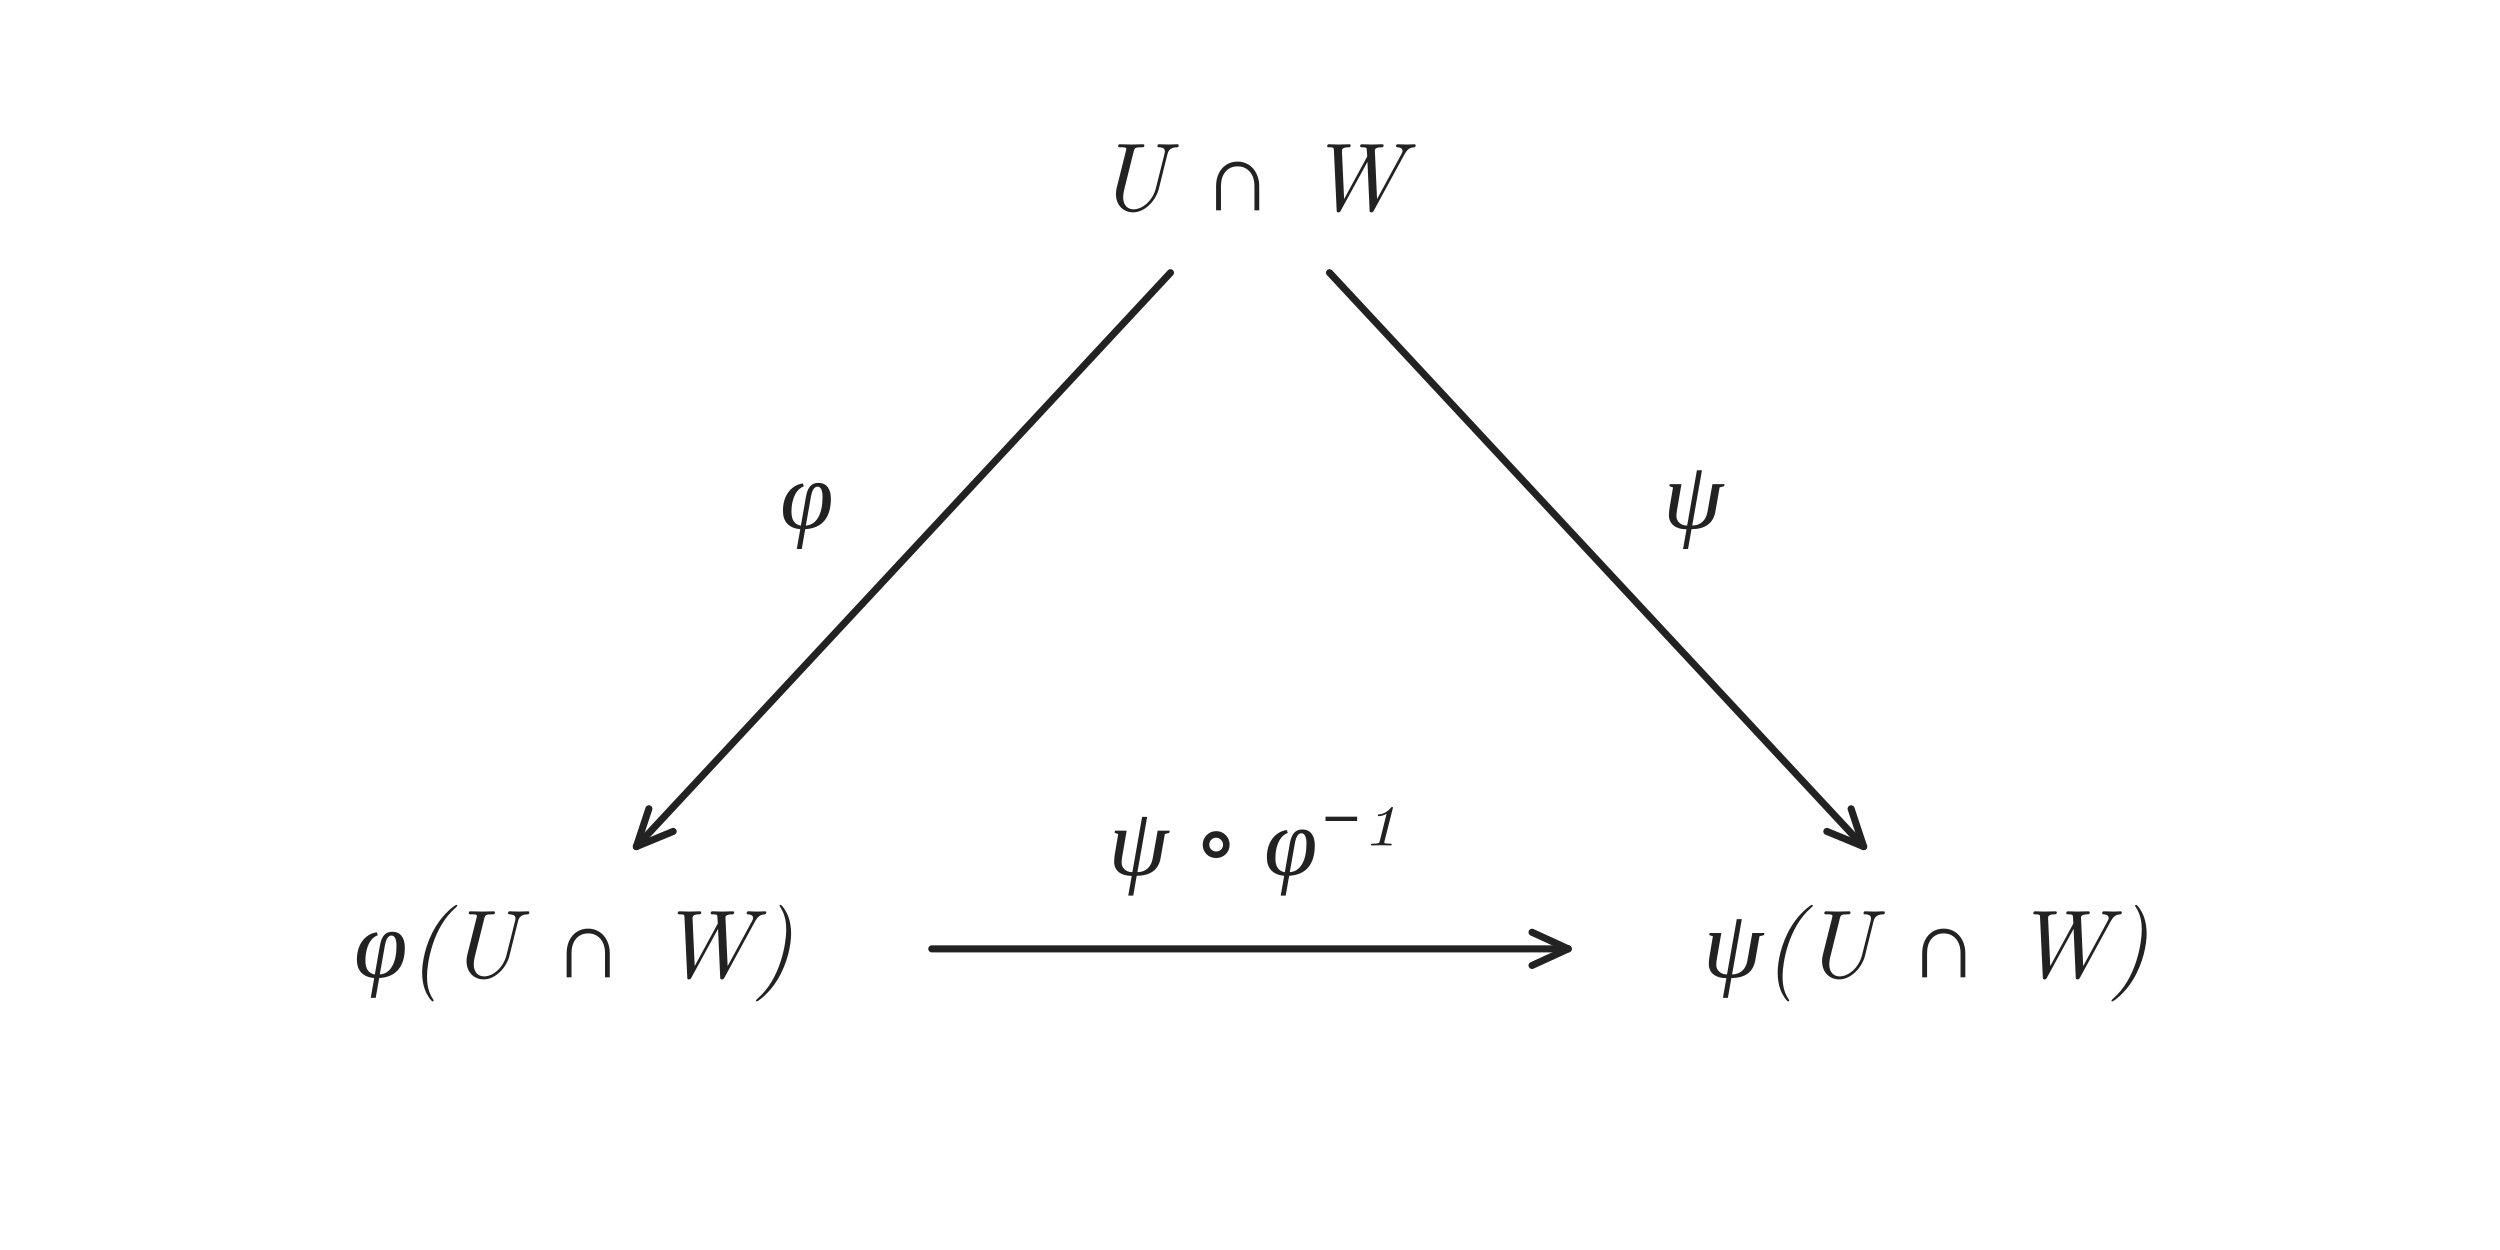
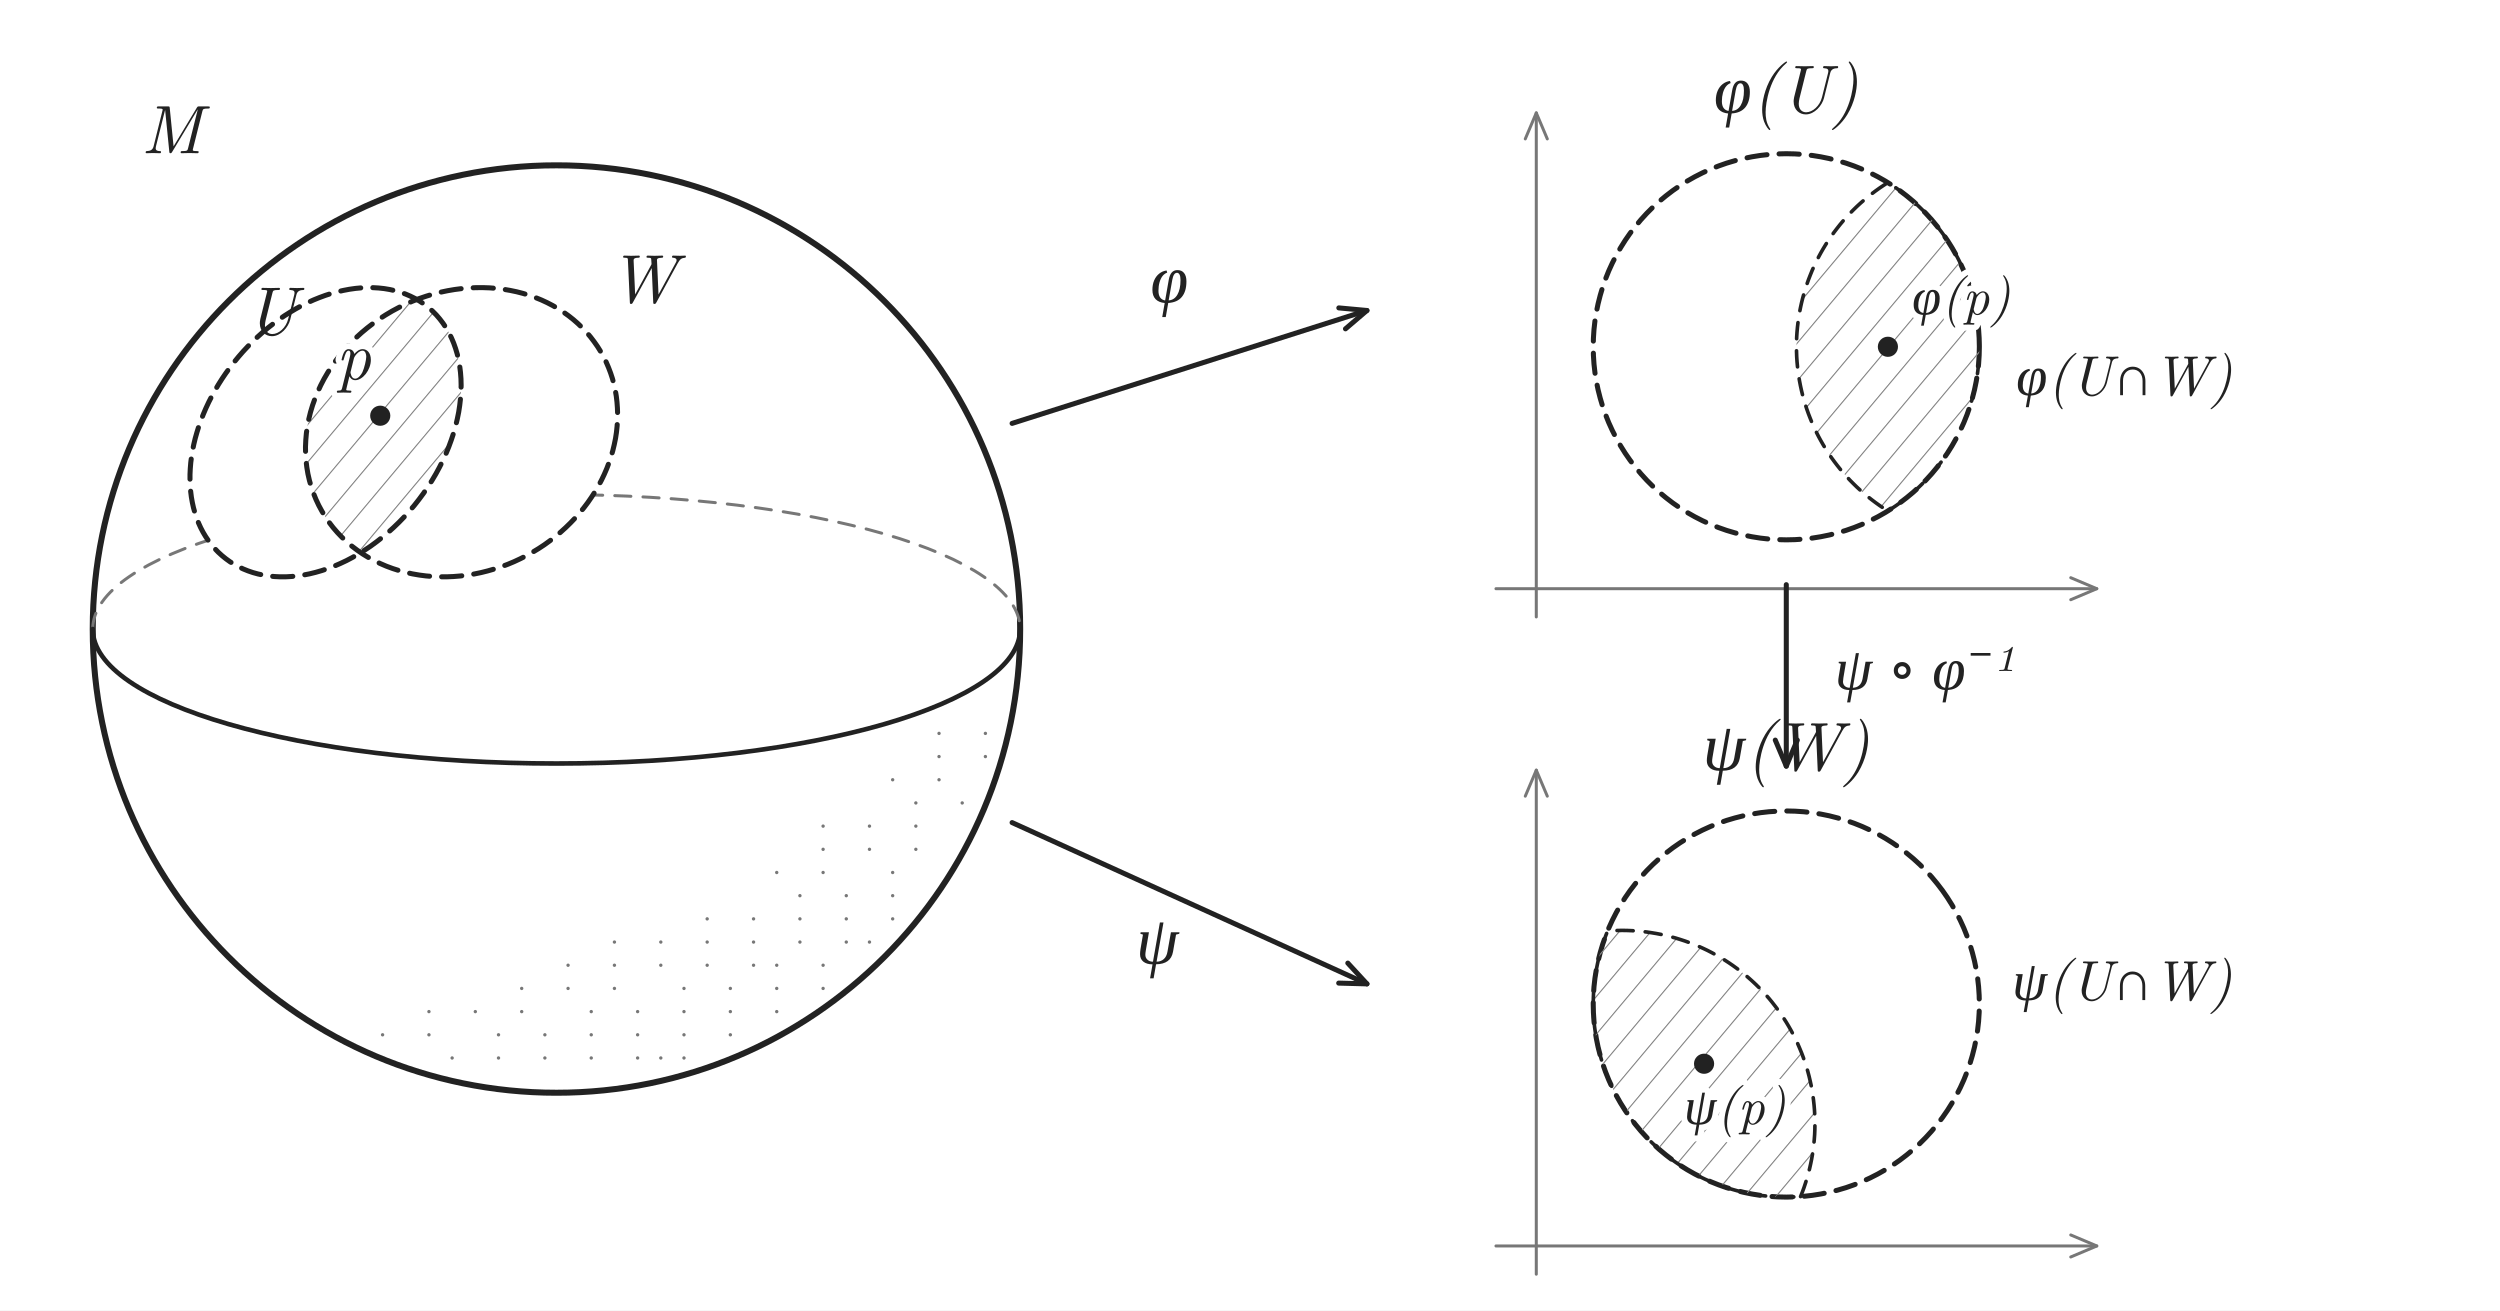
- <svg xmlns="http://www.w3.org/2000/svg" viewBox="0 0 440 220" role="img">
-   <rect width="440" height="220" fill="#fff" />
+ <svg xmlns="http://www.w3.org/2000/svg" viewBox="0 0 620 325" role="img">
+   <rect width="620" height="325" fill="#fff" />
  <g font-family="'Latin Modern Roman','CMU Serif','STIX Two Text','Times New Roman',serif" font-size="17" fill="none" stroke="#222" stroke-width="1.25" stroke-linecap="round" stroke-linejoin="round">
-     <text x="220" y="37" fill="#222" stroke="none" font-style="italic" text-anchor="middle">U ∩ W</text>
-     <text x="101" y="172" fill="#222" stroke="none" font-style="italic" text-anchor="middle">φ(U ∩ W)</text>
-     <text x="339" y="172" fill="#222" stroke="none" font-style="italic" text-anchor="middle">ψ(U ∩ W)</text>
-     <line x1="206" y1="48" x2="112" y2="149" />
-     <path d="M114.2 142.35 L112 149 L118.47 146.33" />
-     <text x="142" y="93" fill="#222" stroke="none" font-style="italic" text-anchor="middle">φ</text>
-     <line x1="234" y1="48" x2="328" y2="149" />
-     <path d="M321.53 146.33 L328 149 L325.8 142.35" />
-     <text x="298" y="93" fill="#222" stroke="none" font-style="italic" text-anchor="middle">ψ</text>
-     <line x1="164" y1="167" x2="276" y2="167" />
-     <path d="M269.64 169.92 L276 167 L269.64 164.08" />
-     <text x="220" y="154" fill="#222" stroke="none" font-style="italic" text-anchor="middle">ψ ∘ φ⁻¹</text>
+     <defs>
+       <pattern id="h" patternUnits="userSpaceOnUse" width="6" height="6" patternTransform="rotate(40)">
+         <path d="M0 0V6" stroke="#888" stroke-width=".55" />
+       </pattern>
+       <pattern id="h2" patternUnits="userSpaceOnUse" width="6" height="6" patternTransform="rotate(-40)">
+         <path d="M0 0V6" stroke="#888" stroke-width=".55" />
+       </pattern>
+     </defs>
+     <circle cx="138" cy="156" r="115" stroke-width="1.5" />
+     <circle cx="232.88" cy="181.88" r="0.42" fill="#777" stroke="none" />
+     <circle cx="244.38" cy="181.88" r="0.42" fill="#777" stroke="none" />
+     <circle cx="232.88" cy="187.63" r="0.42" fill="#777" stroke="none" />
+     <circle cx="244.38" cy="187.63" r="0.42" fill="#777" stroke="none" />
+     <circle cx="221.38" cy="193.38" r="0.42" fill="#777" stroke="none" />
+     <circle cx="232.88" cy="193.38" r="0.42" fill="#777" stroke="none" />
+     <circle cx="227.13" cy="199.13" r="0.42" fill="#777" stroke="none" />
+     <circle cx="238.63" cy="199.13" r="0.42" fill="#777" stroke="none" />
+     <circle cx="204.13" cy="204.88" r="0.42" fill="#777" stroke="none" />
+     <circle cx="215.63" cy="204.88" r="0.42" fill="#777" stroke="none" />
+     <circle cx="227.13" cy="204.88" r="0.42" fill="#777" stroke="none" />
+     <circle cx="204.13" cy="210.63" r="0.42" fill="#777" stroke="none" />
+     <circle cx="215.63" cy="210.63" r="0.42" fill="#777" stroke="none" />
+     <circle cx="227.13" cy="210.63" r="0.42" fill="#777" stroke="none" />
+     <circle cx="192.63" cy="216.38" r="0.42" fill="#777" stroke="none" />
+     <circle cx="204.13" cy="216.38" r="0.42" fill="#777" stroke="none" />
+     <circle cx="221.38" cy="216.38" r="0.42" fill="#777" stroke="none" />
+     <circle cx="198.38" cy="222.13" r="0.42" fill="#777" stroke="none" />
+     <circle cx="209.88" cy="222.13" r="0.42" fill="#777" stroke="none" />
+     <circle cx="221.38" cy="222.13" r="0.42" fill="#777" stroke="none" />
+     <circle cx="175.38" cy="227.88" r="0.42" fill="#777" stroke="none" />
+     <circle cx="186.88" cy="227.88" r="0.42" fill="#777" stroke="none" />
+     <circle cx="198.38" cy="227.88" r="0.42" fill="#777" stroke="none" />
+     <circle cx="209.88" cy="227.88" r="0.42" fill="#777" stroke="none" />
+     <circle cx="221.38" cy="227.88" r="0.42" fill="#777" stroke="none" />
+     <circle cx="152.38" cy="233.63" r="0.42" fill="#777" stroke="none" />
+     <circle cx="163.88" cy="233.63" r="0.42" fill="#777" stroke="none" />
+     <circle cx="175.38" cy="233.63" r="0.42" fill="#777" stroke="none" />
+     <circle cx="186.88" cy="233.63" r="0.42" fill="#777" stroke="none" />
+     <circle cx="198.38" cy="233.63" r="0.42" fill="#777" stroke="none" />
+     <circle cx="209.88" cy="233.63" r="0.42" fill="#777" stroke="none" />
+     <circle cx="215.63" cy="233.63" r="0.42" fill="#777" stroke="none" />
+     <circle cx="140.88" cy="239.38" r="0.42" fill="#777" stroke="none" />
+     <circle cx="152.38" cy="239.38" r="0.42" fill="#777" stroke="none" />
+     <circle cx="163.88" cy="239.38" r="0.42" fill="#777" stroke="none" />
+     <circle cx="175.38" cy="239.38" r="0.42" fill="#777" stroke="none" />
+     <circle cx="186.88" cy="239.38" r="0.42" fill="#777" stroke="none" />
+     <circle cx="192.63" cy="239.38" r="0.42" fill="#777" stroke="none" />
+     <circle cx="204.13" cy="239.38" r="0.42" fill="#777" stroke="none" />
+     <circle cx="129.38" cy="245.13" r="0.42" fill="#777" stroke="none" />
+     <circle cx="140.88" cy="245.13" r="0.42" fill="#777" stroke="none" />
+     <circle cx="152.38" cy="245.13" r="0.42" fill="#777" stroke="none" />
+     <circle cx="169.63" cy="245.13" r="0.42" fill="#777" stroke="none" />
+     <circle cx="181.13" cy="245.13" r="0.42" fill="#777" stroke="none" />
+     <circle cx="192.63" cy="245.13" r="0.42" fill="#777" stroke="none" />
+     <circle cx="204.13" cy="245.13" r="0.42" fill="#777" stroke="none" />
+     <circle cx="106.38" cy="250.88" r="0.42" fill="#777" stroke="none" />
+     <circle cx="117.88" cy="250.88" r="0.42" fill="#777" stroke="none" />
+     <circle cx="129.38" cy="250.88" r="0.42" fill="#777" stroke="none" />
+     <circle cx="146.63" cy="250.88" r="0.42" fill="#777" stroke="none" />
+     <circle cx="158.13" cy="250.88" r="0.42" fill="#777" stroke="none" />
+     <circle cx="169.63" cy="250.88" r="0.42" fill="#777" stroke="none" />
+     <circle cx="181.13" cy="250.88" r="0.42" fill="#777" stroke="none" />
+     <circle cx="192.63" cy="250.88" r="0.42" fill="#777" stroke="none" />
+     <circle cx="94.88" cy="256.63" r="0.42" fill="#777" stroke="none" />
+     <circle cx="106.38" cy="256.63" r="0.42" fill="#777" stroke="none" />
+     <circle cx="123.63" cy="256.63" r="0.42" fill="#777" stroke="none" />
+     <circle cx="135.13" cy="256.63" r="0.42" fill="#777" stroke="none" />
+     <circle cx="146.63" cy="256.63" r="0.42" fill="#777" stroke="none" />
+     <circle cx="158.13" cy="256.63" r="0.42" fill="#777" stroke="none" />
+     <circle cx="169.63" cy="256.63" r="0.42" fill="#777" stroke="none" />
+     <circle cx="181.13" cy="256.63" r="0.42" fill="#777" stroke="none" />
+     <circle cx="112.13" cy="262.38" r="0.42" fill="#777" stroke="none" />
+     <circle cx="123.63" cy="262.38" r="0.42" fill="#777" stroke="none" />
+     <circle cx="135.13" cy="262.38" r="0.42" fill="#777" stroke="none" />
+     <circle cx="146.63" cy="262.38" r="0.42" fill="#777" stroke="none" />
+     <circle cx="158.13" cy="262.38" r="0.42" fill="#777" stroke="none" />
+     <circle cx="163.88" cy="262.38" r="0.42" fill="#777" stroke="none" />
+     <circle cx="169.63" cy="262.38" r="0.42" fill="#777" stroke="none" />
+     <path d="M23 156 A115 33.35 0 0 1 253 156" stroke="#777" stroke-width=".75" stroke-dasharray="4 3" />
+     <path d="M23 156 A115 33.35 0 0 0 253 156" stroke-width="1.15" />
+     <path d="M113.4 103.94 L113.75 102.23 L114.01 100.53 L114.2 98.85 L114.32 97.19 L114.36 95.55 L114.32 93.94 L114.2 92.36 L114.01 90.82 L113.75 89.32 L113.41 87.86 L112.99 86.45 L112.51 85.09 L111.95 83.77 L111.33 82.52 L110.64 81.32 L109.88 80.18 L109.06 79.1 L108.19 78.09 L107.25 77.14 L106.26 76.26 L105.21 75.45 L104.12 74.71 L102.97 74.04 L101.78 73.45 L100.56 72.92 L99.29 72.47 L97.99 72.1 L96.65 71.8 L95.28 71.57 L93.89 71.42 L92.48 71.34 L91.04 71.33 L89.59 71.39 L88.13 71.53 L86.65 71.74 L85.17 72.02 L83.68 72.36 L82.19 72.77 L80.7 73.25 L79.21 73.8 L77.73 74.4 L76.26 75.07 L74.8 75.8 L73.36 76.59 L71.94 77.43 L70.53 78.32 L69.15 79.27 L67.79 80.27 L66.46 81.31 L65.16 82.4 L63.89 83.54 L62.65 84.72 L61.45 85.93 L60.28 87.18 L59.16 88.47 L58.08 89.79 L57.04 91.14 L56.04 92.51 L55.09 93.91 L54.19 95.33 L53.34 96.78 L52.53 98.24 L51.78 99.71 L51.08 101.2 L50.44 102.69 L49.85 104.2 L49.31 105.71 L48.84 107.22 L48.41 108.73 L48.05 110.24 L47.75 111.74 L47.5 113.24 L47.31 114.72 L47.19 116.2 L47.12 117.65 L47.12 119.09 L47.17 120.51 L47.29 121.91 L47.46 123.28 L47.7 124.63 L47.99 125.94 L48.35 127.22 L48.76 128.47 L49.23 129.68 L49.76 130.85 L50.35 131.98 L51 133.07 L51.7 134.11 L52.45 135.11 L53.26 136.05 L54.12 136.94 L55.04 137.78 L56 138.56 L57.01 139.29 L58.07 139.96 L59.18 140.56 L60.32 141.1 L61.51 141.58 L62.74 142 L64.01 142.35 L65.32 142.63 L66.65 142.84 L68.02 142.98 L69.42 143.05 L70.84 143.05 L72.29 142.97 L73.75 142.83 L75.24 142.61 L76.74 142.32 L78.25 141.95 L79.78 141.51 L81.31 141 L82.84 140.42 L84.37 139.76 L85.9 139.04 L87.42 138.24 L88.93 137.38 L90.43 136.44 L91.91 135.45 L93.37 134.38 L94.81 133.26 L96.21 132.08 L97.59 130.84 L98.94 129.54 L100.25 128.19 L101.51 126.79 L102.74 125.35 L103.91 123.86 L105.04 122.33 L106.11 120.76 L107.13 119.16 L108.09 117.54 L108.99 115.88 L109.83 114.21 L110.6 112.51 L111.3 110.81 L111.93 109.09 L112.5 107.37 L112.99 105.65 L113.4 103.94 Z" fill="white" stroke="none" />
+     <path d="M152.34 110.24 L152.65 108.73 L152.88 107.22 L153.04 105.71 L153.14 104.2 L153.17 102.69 L153.12 101.2 L153.01 99.71 L152.84 98.24 L152.59 96.78 L152.27 95.33 L151.89 93.91 L151.43 92.51 L150.91 91.14 L150.33 89.79 L149.68 88.47 L148.96 87.18 L148.18 85.93 L147.33 84.72 L146.43 83.54 L145.46 82.4 L144.43 81.31 L143.35 80.27 L142.21 79.27 L141.01 78.32 L139.77 77.43 L138.47 76.59 L137.12 75.8 L135.72 75.07 L134.28 74.4 L132.8 73.8 L131.28 73.25 L129.72 72.77 L128.13 72.36 L126.5 72.02 L124.85 71.74 L123.17 71.53 L121.47 71.39 L119.75 71.33 L118.01 71.34 L116.26 71.42 L114.51 71.57 L112.74 71.8 L110.98 72.1 L109.22 72.47 L107.46 72.92 L105.71 73.45 L103.98 74.04 L102.26 74.71 L100.57 75.45 L98.9 76.26 L97.26 77.14 L95.66 78.09 L94.09 79.1 L92.57 80.18 L91.09 81.32 L89.65 82.52 L88.28 83.77 L86.95 85.09 L85.69 86.45 L84.49 87.86 L83.36 89.32 L82.29 90.82 L81.3 92.36 L80.38 93.94 L79.54 95.55 L78.79 97.19 L78.11 98.85 L77.51 100.53 L77 102.23 L76.58 103.94 L76.24 105.65 L75.99 107.37 L75.84 109.09 L75.76 110.81 L75.78 112.51 L75.89 114.21 L76.09 115.88 L76.37 117.54 L76.74 119.16 L77.2 120.76 L77.74 122.33 L78.36 123.86 L79.06 125.35 L79.84 126.79 L80.69 128.19 L81.62 129.54 L82.62 130.84 L83.69 132.08 L84.82 133.26 L86.02 134.38 L87.27 135.45 L88.58 136.44 L89.94 137.38 L91.35 138.24 L92.8 139.04 L94.3 139.76 L95.83 140.42 L97.4 141 L99 141.51 L100.63 141.95 L102.28 142.32 L103.95 142.61 L105.63 142.83 L107.33 142.97 L109.04 143.05 L110.76 143.05 L112.47 142.98 L114.19 142.84 L115.9 142.63 L117.6 142.35 L119.3 142 L120.98 141.58 L122.64 141.1 L124.28 140.56 L125.9 139.96 L127.5 139.29 L129.06 138.56 L130.6 137.78 L132.1 136.94 L133.57 136.05 L135 135.11 L136.38 134.11 L137.73 133.07 L139.03 131.98 L140.28 130.85 L141.48 129.68 L142.64 128.47 L143.74 127.22 L144.79 125.94 L145.78 124.63 L146.71 123.28 L147.59 121.91 L148.4 120.51 L149.16 119.09 L149.85 117.65 L150.48 116.2 L151.04 114.72 L151.54 113.24 L151.98 111.74 L152.34 110.24 Z" fill="white" stroke="none" />
+     <path d="M89.46 137.06 L90.3 136.52 L91.14 135.97 L91.98 135.4 L92.81 134.8 L93.63 134.19 L94.45 133.55 L95.25 132.9 L96.05 132.22 L96.83 131.53 L97.61 130.82 L98.38 130.09 L99.13 129.35 L99.87 128.58 L100.6 127.81 L101.32 127.01 L102.02 126.2 L102.71 125.38 L103.38 124.54 L104.04 123.69 L104.68 122.83 L105.3 121.95 L105.91 121.07 L106.5 120.17 L107.07 119.26 L107.62 118.34 L108.16 117.42 L108.67 116.48 L109.17 115.54 L109.64 114.59 L110.09 113.64 L110.52 112.68 L110.93 111.71 L111.32 110.75 L111.69 109.78 L112.03 108.8 L112.35 107.83 L112.65 106.86 L112.93 105.88 L113.18 104.91 L113.4 103.94 L113.61 102.97 L113.79 102 L113.94 101.04 L114.07 100.08 L114.18 99.13 L114.26 98.19 L114.32 97.25 L114.35 96.32 L114.36 95.39 L114.34 94.48 L114.3 93.58 L114.23 92.69 L114.14 91.8 L114.03 90.93 L113.89 90.08 L113.73 89.23 L113.54 88.4 L113.33 87.59 L113.1 86.79 L112.84 86 L112.56 85.23 L112.26 84.48 L111.94 83.74 L111.59 83.02 L111.23 82.32 L110.84 81.64 L110.43 80.98 L110 80.34 L109.55 79.72 L109.07 79.11 L108.58 78.53 L108.08 77.97 L107.55 77.43 L107 76.91 L106.44 76.41 L105.86 75.94 L105.26 75.49 L104.65 75.06 L104.02 74.65 L103.38 74.27 L103.38 74.27 L102.41 74.65 L101.44 75.06 L100.49 75.49 L99.54 75.94 L98.6 76.41 L97.68 76.91 L96.76 77.43 L95.85 77.97 L94.96 78.53 L94.07 79.11 L93.2 79.72 L92.35 80.34 L91.51 80.98 L90.68 81.64 L89.87 82.32 L89.08 83.02 L88.31 83.74 L87.55 84.48 L86.81 85.23 L86.09 86 L85.39 86.79 L84.72 87.59 L84.06 88.4 L83.42 89.23 L82.81 90.08 L82.22 90.93 L81.65 91.8 L81.11 92.69 L80.59 93.58 L80.09 94.48 L79.62 95.39 L79.18 96.32 L78.76 97.25 L78.37 98.19 L78 99.13 L77.66 100.08 L77.35 101.04 L77.06 102 L76.81 102.97 L76.58 103.94 L76.38 104.91 L76.2 105.88 L76.06 106.86 L75.94 107.83 L75.86 108.8 L75.8 109.78 L75.77 110.75 L75.76 111.71 L75.79 112.68 L75.85 113.64 L75.93 114.59 L76.04 115.54 L76.18 116.48 L76.35 117.42 L76.54 118.34 L76.77 119.26 L77.02 120.17 L77.29 121.07 L77.6 121.95 L77.93 122.83 L78.28 123.69 L78.67 124.54 L79.08 125.38 L79.51 126.2 L79.97 127.01 L80.45 127.81 L80.95 128.58 L81.48 129.35 L82.03 130.09 L82.61 130.82 L83.2 131.53 L83.82 132.22 L84.46 132.9 L85.12 133.55 L85.79 134.19 L86.49 134.8 L87.21 135.4 L87.94 135.97 L88.69 136.52 L89.46 137.06 Z" fill="url(#h)" stroke="none" />
+     <path d="M113.4 103.94 L113.75 102.23 L114.01 100.53 L114.2 98.85 L114.32 97.19 L114.36 95.55 L114.32 93.94 L114.2 92.36 L114.01 90.82 L113.75 89.32 L113.41 87.86 L112.99 86.45 L112.51 85.09 L111.95 83.77 L111.33 82.52 L110.64 81.32 L109.88 80.18 L109.06 79.1 L108.19 78.09 L107.25 77.14 L106.26 76.26 L105.21 75.45 L104.12 74.71 L102.97 74.04 L101.78 73.45 L100.56 72.92 L99.29 72.47 L97.99 72.1 L96.65 71.8 L95.28 71.57 L93.89 71.42 L92.48 71.34 L91.04 71.33 L89.59 71.39 L88.13 71.53 L86.65 71.74 L85.17 72.02 L83.68 72.36 L82.19 72.77 L80.7 73.25 L79.21 73.8 L77.73 74.4 L76.26 75.07 L74.8 75.8 L73.36 76.59 L71.94 77.43 L70.53 78.32 L69.15 79.27 L67.79 80.27 L66.46 81.31 L65.16 82.4 L63.89 83.54 L62.65 84.72 L61.45 85.93 L60.28 87.18 L59.16 88.47 L58.08 89.79 L57.04 91.14 L56.04 92.51 L55.09 93.91 L54.19 95.33 L53.34 96.78 L52.53 98.24 L51.78 99.71 L51.08 101.2 L50.44 102.69 L49.85 104.2 L49.31 105.71 L48.84 107.22 L48.41 108.73 L48.05 110.24 L47.75 111.74 L47.5 113.24 L47.31 114.72 L47.19 116.2 L47.12 117.65 L47.12 119.09 L47.17 120.51 L47.29 121.91 L47.46 123.28 L47.7 124.63 L47.99 125.94 L48.35 127.22 L48.76 128.47 L49.23 129.68 L49.76 130.85 L50.35 131.98 L51 133.07 L51.7 134.11 L52.45 135.11 L53.26 136.05 L54.12 136.94 L55.04 137.78 L56 138.56 L57.01 139.29 L58.07 139.96 L59.18 140.56 L60.32 141.1 L61.51 141.58 L62.74 142 L64.01 142.35 L65.32 142.63 L66.65 142.84 L68.02 142.98 L69.42 143.05 L70.84 143.05 L72.29 142.97 L73.75 142.83 L75.24 142.61 L76.74 142.32 L78.25 141.95 L79.78 141.51 L81.31 141 L82.84 140.42 L84.37 139.76 L85.9 139.04 L87.42 138.24 L88.93 137.38 L90.43 136.44 L91.91 135.45 L93.37 134.38 L94.81 133.26 L96.21 132.08 L97.59 130.84 L98.94 129.54 L100.25 128.19 L101.51 126.79 L102.74 125.35 L103.91 123.86 L105.04 122.33 L106.11 120.76 L107.13 119.16 L108.09 117.54 L108.99 115.88 L109.83 114.21 L110.6 112.51 L111.3 110.81 L111.93 109.09 L112.5 107.37 L112.99 105.65 L113.4 103.94 Z" stroke-dasharray="5 3" />
+     <path d="M152.34 110.24 L152.65 108.73 L152.88 107.22 L153.04 105.71 L153.14 104.2 L153.17 102.69 L153.12 101.2 L153.01 99.71 L152.84 98.24 L152.59 96.78 L152.27 95.33 L151.89 93.91 L151.43 92.51 L150.91 91.14 L150.33 89.79 L149.68 88.47 L148.96 87.18 L148.18 85.93 L147.33 84.72 L146.43 83.54 L145.46 82.4 L144.43 81.31 L143.35 80.27 L142.21 79.27 L141.01 78.32 L139.77 77.43 L138.47 76.59 L137.12 75.8 L135.72 75.07 L134.28 74.4 L132.8 73.8 L131.28 73.25 L129.72 72.77 L128.13 72.36 L126.5 72.02 L124.85 71.74 L123.17 71.53 L121.47 71.39 L119.75 71.33 L118.01 71.34 L116.26 71.42 L114.51 71.57 L112.74 71.8 L110.98 72.1 L109.22 72.47 L107.46 72.92 L105.71 73.45 L103.98 74.04 L102.26 74.71 L100.57 75.45 L98.9 76.26 L97.26 77.14 L95.66 78.09 L94.09 79.1 L92.57 80.18 L91.09 81.32 L89.65 82.52 L88.28 83.77 L86.95 85.09 L85.69 86.45 L84.49 87.86 L83.36 89.32 L82.29 90.82 L81.3 92.36 L80.38 93.94 L79.54 95.55 L78.79 97.19 L78.11 98.85 L77.51 100.53 L77 102.23 L76.58 103.94 L76.24 105.65 L75.99 107.37 L75.84 109.09 L75.76 110.81 L75.78 112.51 L75.89 114.21 L76.09 115.88 L76.37 117.54 L76.74 119.16 L77.2 120.76 L77.74 122.33 L78.36 123.86 L79.06 125.35 L79.84 126.79 L80.69 128.19 L81.62 129.54 L82.62 130.84 L83.69 132.08 L84.82 133.26 L86.02 134.38 L87.27 135.45 L88.58 136.44 L89.94 137.38 L91.35 138.24 L92.8 139.04 L94.3 139.76 L95.83 140.42 L97.4 141 L99 141.51 L100.63 141.95 L102.28 142.32 L103.95 142.61 L105.63 142.83 L107.33 142.97 L109.04 143.05 L110.76 143.05 L112.47 142.98 L114.19 142.84 L115.9 142.63 L117.6 142.35 L119.3 142 L120.98 141.58 L122.64 141.1 L124.28 140.56 L125.9 139.96 L127.5 139.29 L129.06 138.56 L130.6 137.78 L132.1 136.94 L133.57 136.05 L135 135.11 L136.38 134.11 L137.73 133.07 L139.03 131.98 L140.28 130.85 L141.48 129.68 L142.64 128.47 L143.74 127.22 L144.79 125.94 L145.78 124.63 L146.71 123.28 L147.59 121.91 L148.4 120.51 L149.16 119.09 L149.85 117.65 L150.48 116.2 L151.04 114.72 L151.54 113.24 L151.98 111.74 L152.34 110.24 Z" stroke-dasharray="5 3" />
+     <circle cx="94.3" cy="103.1" r="2.5" fill="#222" stroke="none" />
+     <text x="83.3" y="94.1" fill="#222" stroke="white" font-style="italic" stroke-width="3" paint-order="stroke fill">p</text>
+     <text x="61" y="83" fill="#222" stroke="none" font-style="italic">U</text>
+     <text x="151" y="75" fill="#222" stroke="none" font-style="italic">W</text>
+     <text x="35" y="38" fill="#222" stroke="none" font-style="italic">M</text>
+     <line x1="251" y1="105" x2="339" y2="77" />
+     <path d="M333.68 81.55 L339 77 L332.03 76.36" stroke-dasharray="none" />
+     <text x="290" y="75" fill="#222" stroke="none" font-style="italic" text-anchor="middle">φ</text>
+     <line x1="251" y1="204" x2="339" y2="244" />
+     <path d="M332 243.81 L339 244 L334.26 238.85" stroke-dasharray="none" />
+     <text x="287" y="239" fill="#222" stroke="none" font-style="italic" text-anchor="middle">ψ</text>
+     <line x1="371" y1="146" x2="520" y2="146" stroke="#777" stroke-width=".75" />
+     <path d="M513.55 148.73 L520 146 L513.55 143.27" stroke="#777" stroke-width=".75" stroke-dasharray="none" />
+     <line x1="381" y1="153" x2="381" y2="28" stroke="#777" stroke-width=".75" />
+     <path d="M383.73 34.45 L381 28 L378.27 34.45" stroke="#777" stroke-width=".75" stroke-dasharray="none" />
+     <path d="M490.88 86 L490.83 83.85 L490.69 81.71 L490.45 79.57 L490.11 77.45 L489.68 75.35 L489.15 73.26 L488.54 71.2 L487.83 69.18 L487.03 67.18 L486.14 65.23 L485.16 63.31 L484.1 61.44 L482.96 59.62 L481.74 57.86 L480.43 56.15 L479.06 54.5 L477.61 52.91 L476.09 51.39 L474.5 49.94 L472.85 48.57 L471.14 47.26 L469.38 46.04 L467.56 44.9 L465.69 43.84 L463.77 42.86 L461.82 41.97 L459.82 41.17 L457.8 40.46 L455.74 39.85 L453.65 39.32 L451.55 38.89 L449.43 38.55 L447.29 38.31 L445.15 38.17 L443 38.12 L440.85 38.17 L438.71 38.31 L436.57 38.55 L434.45 38.89 L432.35 39.32 L430.26 39.85 L428.2 40.46 L426.18 41.17 L424.18 41.97 L422.23 42.86 L420.31 43.84 L418.44 44.9 L416.62 46.04 L414.86 47.26 L413.15 48.57 L411.5 49.94 L409.91 51.39 L408.39 52.91 L406.94 54.5 L405.57 56.15 L404.26 57.86 L403.04 59.62 L401.9 61.44 L400.84 63.31 L399.86 65.23 L398.97 67.18 L398.17 69.18 L397.46 71.2 L396.85 73.26 L396.32 75.35 L395.89 77.45 L395.55 79.57 L395.31 81.71 L395.17 83.85 L395.12 86 L395.17 88.15 L395.31 90.29 L395.55 92.43 L395.89 94.55 L396.32 96.65 L396.85 98.74 L397.46 100.8 L398.17 102.82 L398.97 104.82 L399.86 106.77 L400.84 108.69 L401.9 110.56 L403.04 112.38 L404.26 114.14 L405.57 115.85 L406.94 117.5 L408.39 119.09 L409.91 120.61 L411.5 122.06 L413.15 123.43 L414.86 124.74 L416.62 125.96 L418.44 127.1 L420.31 128.16 L422.23 129.14 L424.18 130.03 L426.18 130.83 L428.2 131.54 L430.26 132.15 L432.35 132.68 L434.45 133.11 L436.57 133.45 L438.71 133.69 L440.85 133.83 L443 133.88 L445.15 133.83 L447.29 133.69 L449.43 133.45 L451.55 133.11 L453.65 132.68 L455.74 132.15 L457.8 131.54 L459.82 130.83 L461.82 130.03 L463.77 129.14 L465.69 128.16 L467.56 127.1 L469.38 125.96 L471.14 124.74 L472.85 123.43 L474.5 122.06 L476.09 120.61 L477.61 119.09 L479.06 117.5 L480.43 115.85 L481.74 114.14 L482.96 112.38 L484.1 110.56 L485.16 108.69 L486.14 106.77 L487.03 104.82 L487.83 102.82 L488.54 100.8 L489.15 98.74 L489.68 96.65 L490.11 94.55 L490.45 92.43 L490.69 90.29 L490.83 88.15 L490.88 86 Z" stroke-dasharray="5 3" />
+     <path d="M468.2 126.71 L469.23 126.06 L470.24 125.38 L471.23 124.67 L472.2 123.94 L473.16 123.19 L474.09 122.41 L475.01 121.61 L475.9 120.79 L476.77 119.94 L477.63 119.07 L478.45 118.18 L479.26 117.27 L480.04 116.34 L480.8 115.38 L481.54 114.41 L482.25 113.43 L482.93 112.42 L483.59 111.4 L484.22 110.36 L484.83 109.3 L485.41 108.23 L485.96 107.15 L486.48 106.05 L486.98 104.94 L487.44 103.81 L487.88 102.68 L488.29 101.53 L488.67 100.38 L489.02 99.21 L489.34 98.04 L489.63 96.86 L489.89 95.67 L490.12 94.47 L490.32 93.27 L490.49 92.07 L490.63 90.86 L490.74 89.65 L490.82 88.43 L490.86 87.22 L490.88 86 L490.86 84.78 L490.82 83.57 L490.74 82.35 L490.63 81.14 L490.49 79.93 L490.32 78.73 L490.12 77.53 L489.89 76.33 L489.63 75.14 L489.34 73.96 L489.02 72.79 L488.67 71.62 L488.29 70.47 L487.88 69.32 L487.44 68.19 L486.98 67.06 L486.48 65.95 L485.96 64.85 L485.41 63.77 L484.83 62.7 L484.22 61.64 L483.59 60.6 L482.93 59.58 L482.25 58.57 L481.54 57.59 L480.8 56.62 L480.04 55.66 L479.26 54.73 L478.45 53.82 L477.63 52.93 L476.77 52.06 L475.9 51.21 L475.01 50.39 L474.09 49.59 L473.16 48.81 L472.2 48.06 L471.23 47.33 L470.24 46.62 L469.23 45.94 L468.2 45.29 L468.2 45.29 L467.17 45.94 L466.16 46.62 L465.17 47.33 L464.2 48.06 L463.24 48.81 L462.31 49.59 L461.39 50.39 L460.5 51.21 L459.63 52.06 L458.77 52.93 L457.95 53.82 L457.14 54.73 L456.36 55.66 L455.6 56.62 L454.86 57.59 L454.15 58.57 L453.47 59.58 L452.81 60.6 L452.18 61.64 L451.57 62.7 L450.99 63.77 L450.44 64.85 L449.92 65.95 L449.42 67.06 L448.96 68.19 L448.52 69.32 L448.11 70.47 L447.73 71.62 L447.38 72.79 L447.06 73.96 L446.77 75.14 L446.51 76.33 L446.28 77.53 L446.08 78.73 L445.91 79.93 L445.77 81.14 L445.66 82.35 L445.58 83.57 L445.54 84.78 L445.52 86 L445.54 87.22 L445.58 88.43 L445.66 89.65 L445.77 90.86 L445.91 92.07 L446.08 93.27 L446.28 94.47 L446.51 95.67 L446.77 96.86 L447.06 98.04 L447.38 99.21 L447.73 100.38 L448.11 101.53 L448.52 102.68 L448.96 103.81 L449.42 104.94 L449.92 106.05 L450.44 107.15 L450.99 108.23 L451.57 109.3 L452.18 110.36 L452.81 111.4 L453.47 112.42 L454.15 113.43 L454.86 114.41 L455.6 115.38 L456.36 116.34 L457.14 117.27 L457.95 118.18 L458.77 119.07 L459.63 119.94 L460.5 120.79 L461.39 121.61 L462.31 122.41 L463.24 123.19 L464.2 123.94 L465.17 124.67 L466.16 125.38 L467.17 126.06 L468.2 126.71 Z" fill="url(#h)" stroke="#222" stroke-width=".9" stroke-dasharray="4 3" />
+     <circle cx="468.2" cy="86" r="2.5" fill="#222" stroke="none" />
+     <text x="443" y="28" fill="#222" stroke="none" font-style="italic" text-anchor="middle">φ(U)</text>
+     <line x1="371" y1="309" x2="520" y2="309" stroke="#777" stroke-width=".75" />
+     <path d="M513.55 311.73 L520 309 L513.55 306.27" stroke="#777" stroke-width=".75" stroke-dasharray="none" />
+     <line x1="381" y1="316" x2="381" y2="191" stroke="#777" stroke-width=".75" />
+     <path d="M383.73 197.45 L381 191 L378.27 197.45" stroke="#777" stroke-width=".75" stroke-dasharray="none" />
+     <path d="M481.74 220.86 L480.43 219.15 L479.06 217.5 L477.61 215.91 L476.09 214.39 L474.5 212.94 L472.85 211.57 L471.14 210.26 L469.38 209.04 L467.56 207.9 L465.69 206.84 L463.77 205.86 L461.82 204.97 L459.82 204.17 L457.8 203.46 L455.74 202.85 L453.65 202.32 L451.55 201.89 L449.43 201.55 L447.29 201.31 L445.15 201.17 L443 201.12 L440.85 201.17 L438.71 201.31 L436.57 201.55 L434.45 201.89 L432.35 202.32 L430.26 202.85 L428.2 203.46 L426.18 204.17 L424.18 204.97 L422.23 205.86 L420.31 206.84 L418.44 207.9 L416.62 209.04 L414.86 210.26 L413.15 211.57 L411.5 212.94 L409.91 214.39 L408.39 215.91 L406.94 217.5 L405.57 219.15 L404.26 220.86 L403.04 222.62 L401.9 224.44 L400.84 226.31 L399.86 228.23 L398.97 230.18 L398.17 232.18 L397.46 234.2 L396.85 236.26 L396.32 238.35 L395.89 240.45 L395.55 242.57 L395.31 244.71 L395.17 246.85 L395.12 249 L395.17 251.15 L395.31 253.29 L395.55 255.43 L395.89 257.55 L396.32 259.65 L396.85 261.74 L397.46 263.8 L398.17 265.82 L398.97 267.82 L399.86 269.77 L400.84 271.69 L401.9 273.56 L403.04 275.38 L404.26 277.14 L405.57 278.85 L406.94 280.5 L408.39 282.09 L409.91 283.61 L411.5 285.06 L413.15 286.43 L414.86 287.74 L416.62 288.96 L418.44 290.1 L420.31 291.16 L422.23 292.14 L424.18 293.03 L426.18 293.83 L428.2 294.54 L430.26 295.15 L432.35 295.68 L434.45 296.11 L436.57 296.45 L438.71 296.69 L440.85 296.83 L443 296.88 L445.15 296.83 L447.29 296.69 L449.43 296.45 L451.55 296.11 L453.65 295.68 L455.74 295.15 L457.8 294.54 L459.82 293.83 L461.82 293.03 L463.77 292.14 L465.69 291.16 L467.56 290.1 L469.38 288.96 L471.14 287.74 L472.85 286.43 L474.5 285.06 L476.09 283.61 L477.61 282.09 L479.06 280.5 L480.43 278.85 L481.74 277.14 L482.96 275.38 L484.1 273.56 L485.16 271.69 L486.14 269.77 L487.03 267.82 L487.83 265.82 L488.54 263.8 L489.15 261.74 L489.68 259.65 L490.11 257.55 L490.45 255.43 L490.69 253.29 L490.83 251.15 L490.88 249 L490.83 246.85 L490.69 244.71 L490.45 242.57 L490.11 240.45 L489.68 238.35 L489.15 236.26 L488.54 234.2 L487.83 232.18 L487.03 230.18 L486.14 228.23 L485.16 226.31 L484.1 224.44 L482.96 222.62 L481.74 220.86 Z" stroke-dasharray="5 3" />
+     <path d="M446.54 296.75 L446.99 295.62 L447.41 294.47 L447.79 293.32 L448.15 292.16 L448.48 290.99 L448.78 289.81 L449.05 288.62 L449.29 287.43 L449.5 286.23 L449.68 285.03 L449.82 283.82 L449.94 282.61 L450.03 281.39 L450.08 280.18 L450.1 278.96 L450.1 277.74 L450.06 276.53 L449.99 275.31 L449.89 274.1 L449.76 272.89 L449.6 271.68 L449.41 270.48 L449.19 269.29 L448.93 268.1 L448.65 266.91 L448.34 265.74 L448 264.57 L447.62 263.41 L447.22 262.26 L446.79 261.12 L446.33 260 L445.85 258.88 L445.33 257.78 L444.79 256.69 L444.22 255.62 L443.62 254.56 L442.99 253.51 L442.34 252.49 L441.66 251.47 L440.96 250.48 L440.23 249.51 L439.48 248.55 L438.71 247.61 L437.91 246.7 L437.08 245.8 L436.24 244.92 L435.37 244.07 L434.48 243.24 L433.57 242.43 L432.64 241.65 L431.69 240.89 L430.72 240.15 L429.74 239.44 L428.73 238.75 L427.71 238.09 L426.67 237.46 L425.62 236.85 L424.55 236.27 L423.47 235.71 L422.37 235.19 L421.26 234.69 L420.14 234.22 L419 233.78 L417.86 233.37 L416.7 232.99 L415.54 232.63 L414.36 232.31 L413.18 232.02 L412 231.75 L410.8 231.52 L409.6 231.32 L408.4 231.14 L407.19 231 L405.98 230.89 L404.76 230.81 L403.55 230.76 L402.33 230.74 L401.11 230.76 L399.9 230.8 L398.68 230.88 L398.68 230.88 L398.24 232.01 L397.82 233.15 L397.43 234.3 L397.07 235.47 L396.74 236.64 L396.44 237.82 L396.18 239 L395.94 240.2 L395.73 241.4 L395.55 242.6 L395.4 243.81 L395.29 245.02 L395.2 246.23 L395.15 247.45 L395.12 248.66 L395.13 249.88 L395.17 251.1 L395.23 252.31 L395.33 253.52 L395.46 254.73 L395.63 255.94 L395.82 257.14 L396.04 258.34 L396.29 259.53 L396.57 260.71 L396.89 261.89 L397.23 263.06 L397.6 264.21 L398 265.36 L398.43 266.5 L398.89 267.63 L399.38 268.74 L399.9 269.84 L400.44 270.93 L401.01 272.01 L401.61 273.07 L402.23 274.11 L402.88 275.14 L403.56 276.15 L404.26 277.14 L404.99 278.12 L405.74 279.07 L406.52 280.01 L407.32 280.93 L408.14 281.83 L408.99 282.7 L409.86 283.55 L410.74 284.38 L411.65 285.19 L412.58 285.98 L413.53 286.74 L414.5 287.48 L415.49 288.19 L416.49 288.87 L417.52 289.53 L418.55 290.17 L419.61 290.78 L420.68 291.36 L421.76 291.91 L422.86 292.44 L423.97 292.93 L425.09 293.4 L426.22 293.84 L427.37 294.26 L428.52 294.64 L429.69 294.99 L430.86 295.32 L432.04 295.61 L433.23 295.87 L434.42 296.11 L435.62 296.31 L436.83 296.48 L438.04 296.62 L439.25 296.73 L440.46 296.81 L441.68 296.86 L442.9 296.88 L444.11 296.87 L445.33 296.82 L446.54 296.75 Z" fill="url(#h)" stroke="#222" stroke-width=".9" stroke-dasharray="4 3" />
+     <circle cx="422.61" cy="263.81" r="2.5" fill="#222" stroke="none" />
+     <text x="443" y="191" fill="#222" stroke="none" font-style="italic" text-anchor="middle">ψ(W)</text>
+     <line x1="443" y1="145" x2="443" y2="190" />
+     <path d="M440.27 183.55 L443 190 L445.73 183.55" stroke-dasharray="none" />
+     <text x="455" y="171" fill="#222" stroke="none" font-style="italic" font-size="15">ψ ∘ φ⁻¹</text>
+     <text x="500" y="98" fill="#222" stroke="white" font-style="italic" font-size="14" stroke-width="3" paint-order="stroke fill">φ(U∩W)</text>
+     <text x="499" y="248" fill="#222" stroke="white" font-style="italic" font-size="14" stroke-width="3" paint-order="stroke fill">ψ(U∩W)</text>
+     <text x="474.2" y="78" fill="#222" stroke="white" font-style="italic" font-size="13" stroke-width="3" paint-order="stroke fill">φ(p)</text>
+     <text x="417.61" y="278.81" fill="#222" stroke="white" font-style="italic" font-size="13" stroke-width="3" paint-order="stroke fill">ψ(p)</text>
  </g>
</svg>
